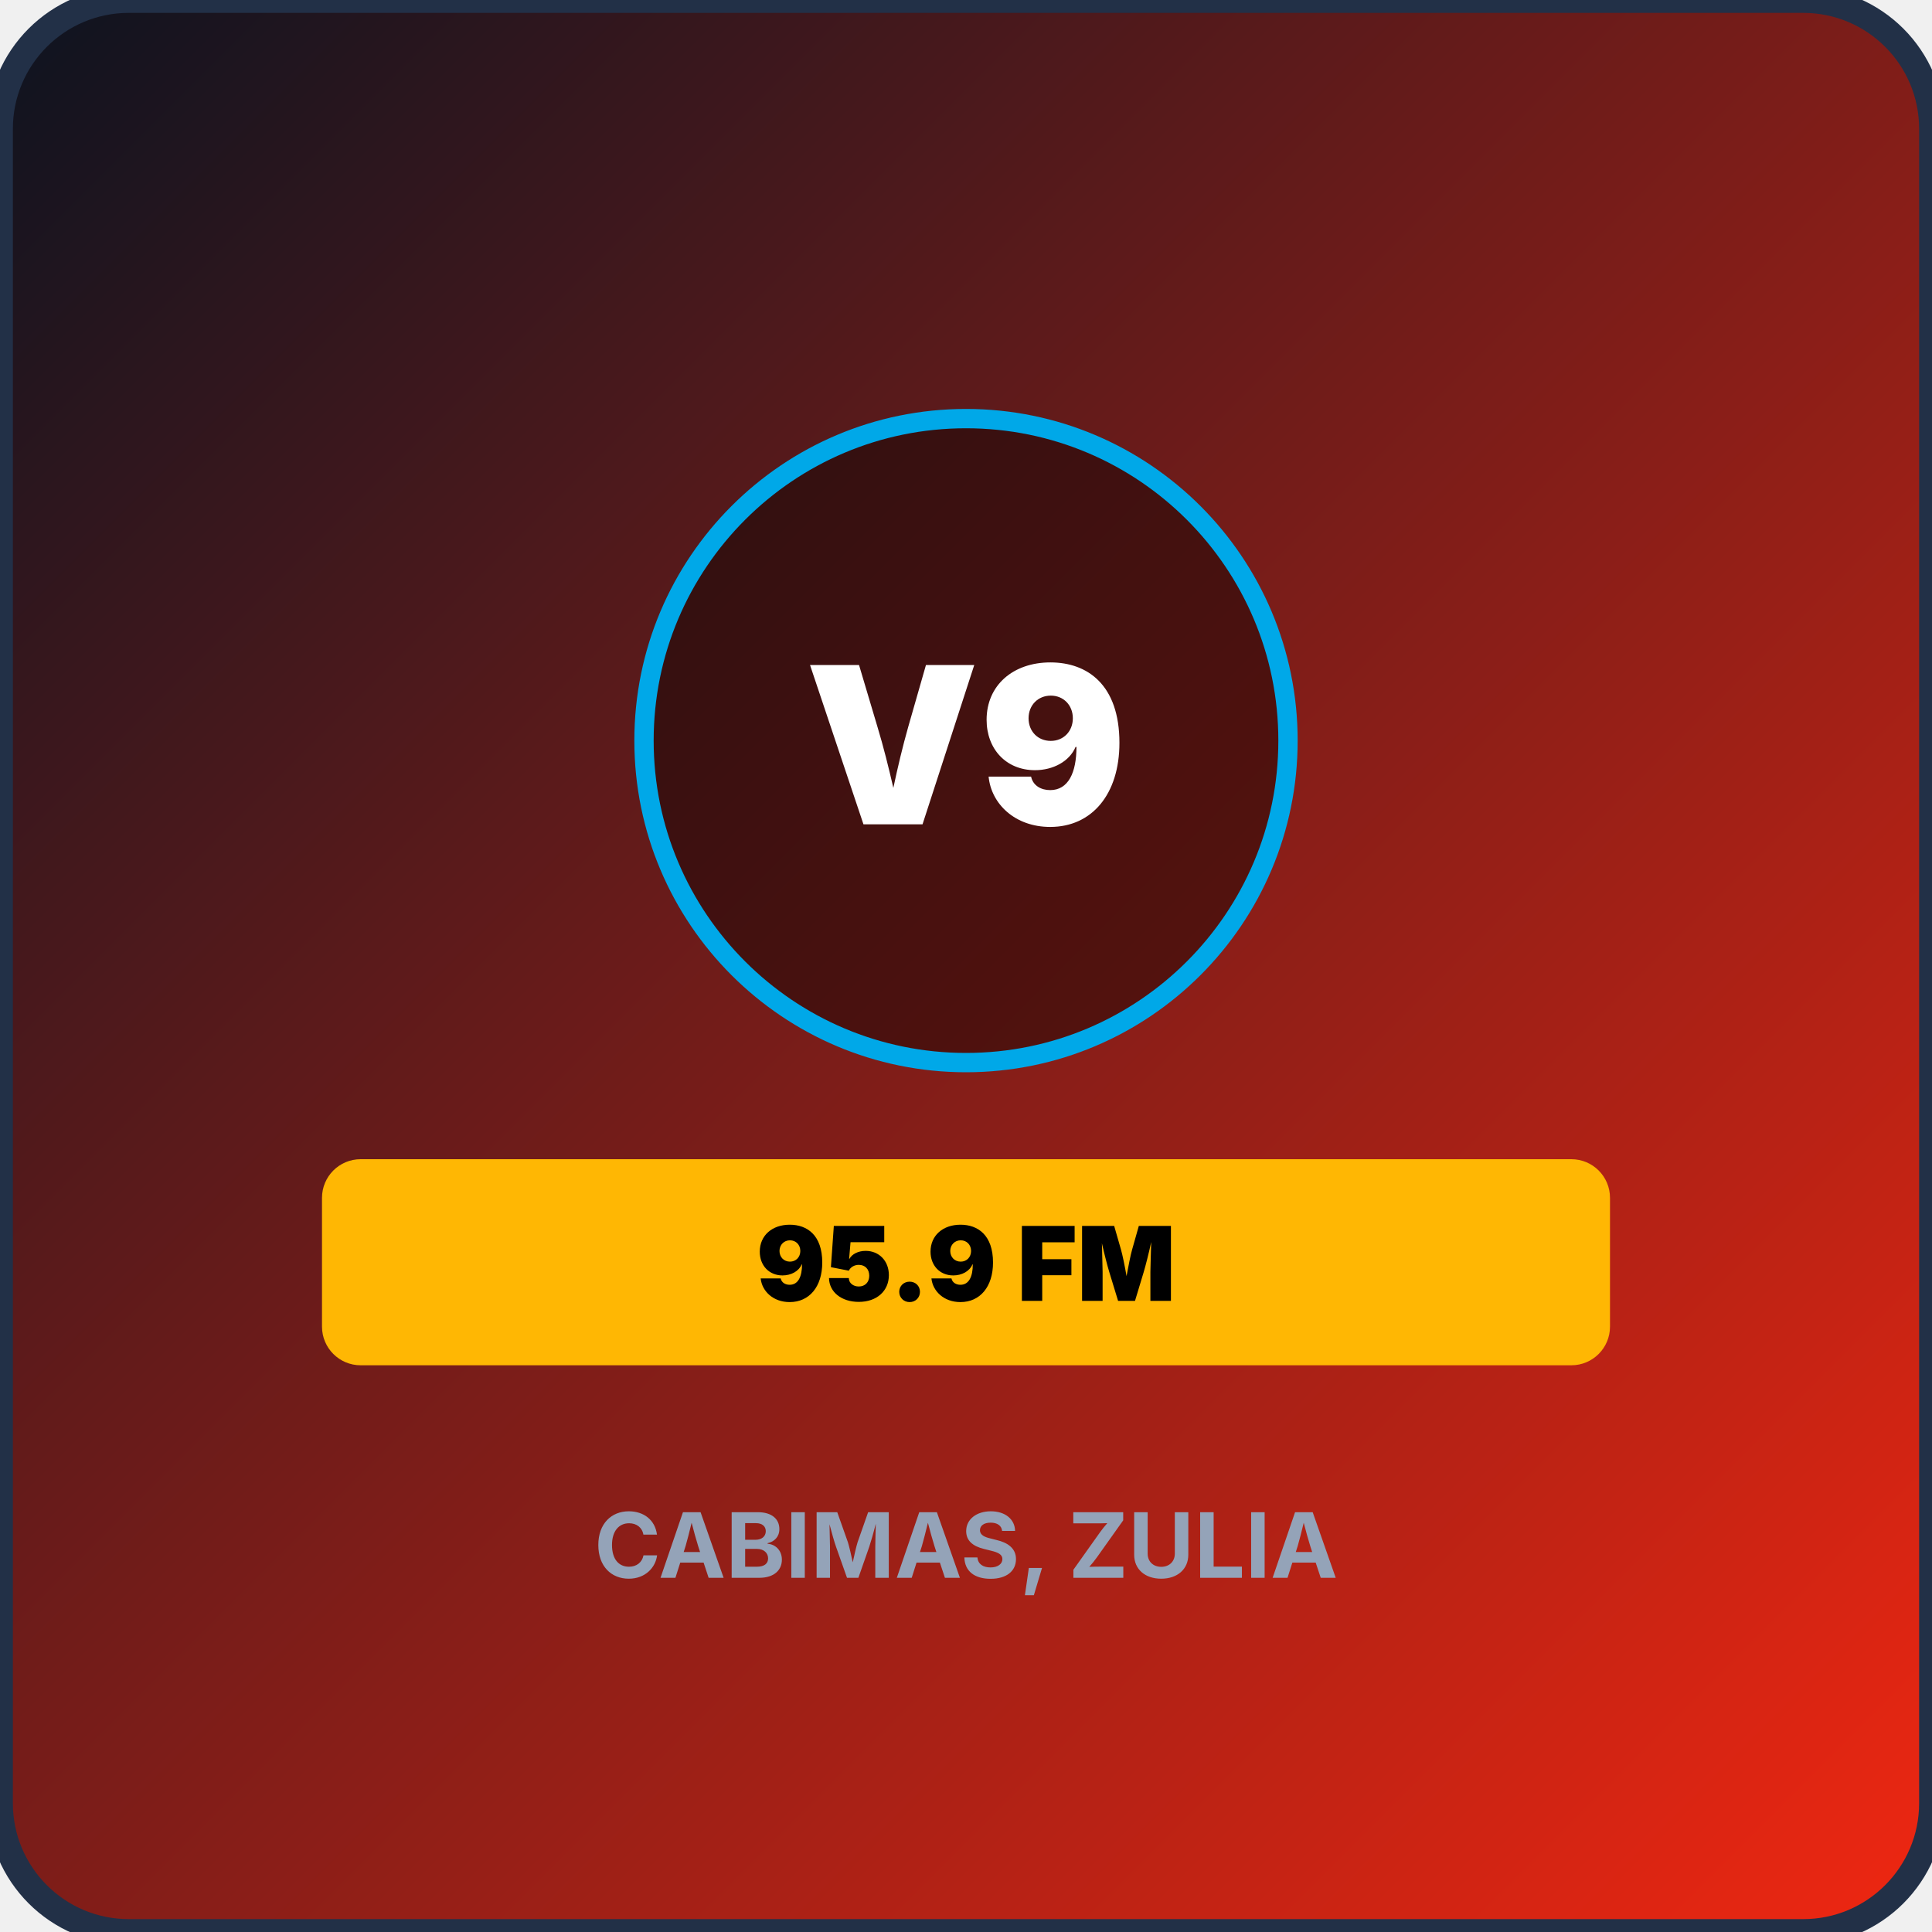
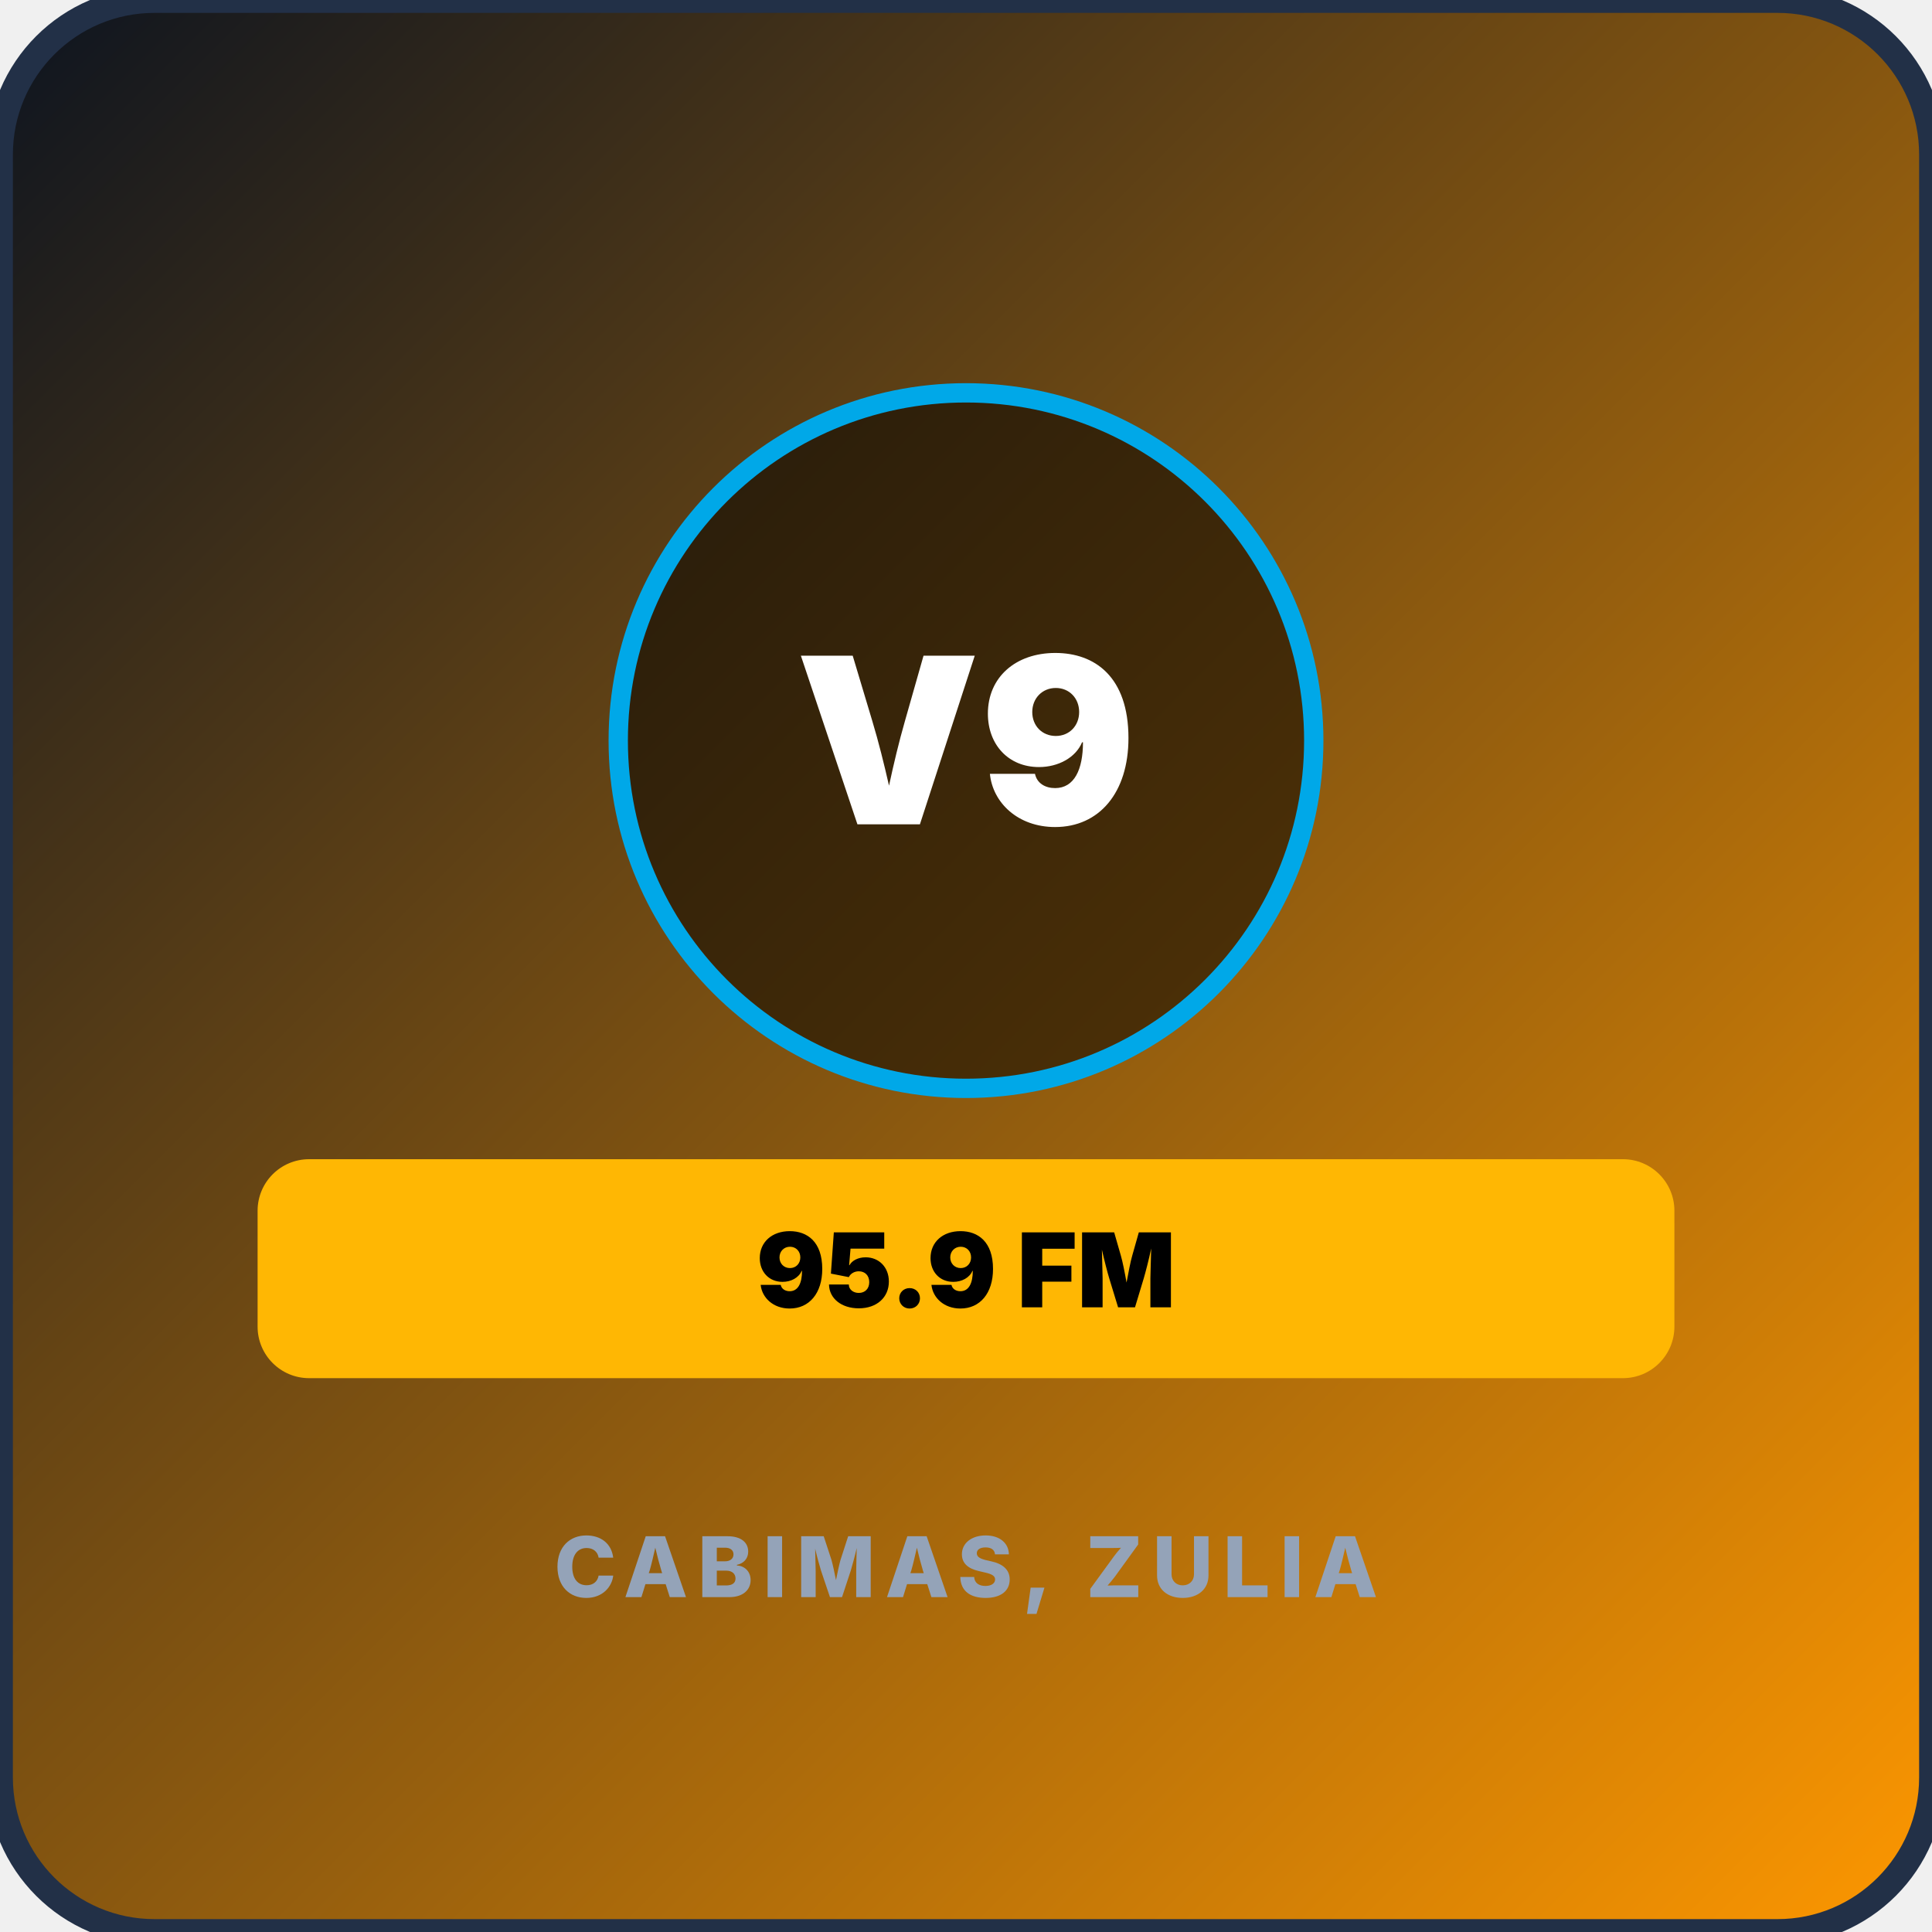
<svg xmlns="http://www.w3.org/2000/svg" viewBox="0 0 300 300" width="300" height="300">
  <defs>
-     <linearGradient id="grad" x1="0%" y1="0%" x2="100%" y2="100%">
+     <linearGradient id="grad_victoria-959-fm" x1="0%" y1="0%" x2="100%" y2="100%">
      <stop offset="0%" stop-color="#0b1320" />
-       <stop offset="100%" stop-color="#f12711" />
+       <stop offset="100%" stop-color="#ff9800" />
    </linearGradient>
  </defs>
-   <rect width="300" height="300" rx="20" fill="url(#grad)" stroke="#223047" stroke-width="4" />
-   <circle cx="150" cy="115" r="50" fill="rgba(0,0,0,0.4)" stroke="#00a8e8" stroke-width="3" />
-   <text x="150" y="128" font-family="-apple-system, BlinkMacSystemFont, sans-serif" font-size="34" font-weight="900" fill="#ffffff" text-anchor="middle">V9</text>
-   <rect x="50" y="180" width="200" height="32" rx="6" fill="#ffb703" />
-   <text x="150" y="202" font-family="-apple-system, BlinkMacSystemFont, sans-serif" font-size="16" font-weight="900" fill="#000000" text-anchor="middle">95.9 FM</text>
-   <text x="150" y="245" font-family="-apple-system, BlinkMacSystemFont, sans-serif" font-size="14" font-weight="700" fill="#94a3b8" text-anchor="middle">CABIMAS, ZULIA</text>
+   <rect width="300" height="300" rx="24" fill="url(#grad_victoria-959-fm)" stroke="#223047" stroke-width="4" />
+   <circle cx="150" cy="115" r="54" fill="rgba(0,0,0,0.5)" stroke="#00a8e8" stroke-width="3" />
+   <text x="150" y="128" font-family="-apple-system, BlinkMacSystemFont, sans-serif" font-size="36" font-weight="900" fill="#ffffff" text-anchor="middle">V9</text>
+   <rect x="40" y="180" width="220" height="34" rx="8" fill="#ffb703" />
+   <text x="150" y="203" font-family="-apple-system, BlinkMacSystemFont, sans-serif" font-size="16" font-weight="900" fill="#000000" text-anchor="middle">95.9 FM</text>
+   <text x="150" y="248" font-family="-apple-system, BlinkMacSystemFont, sans-serif" font-size="13" font-weight="800" fill="#94a3b8" letter-spacing="1.5" text-anchor="middle">CABIMAS, ZULIA</text>
</svg>
